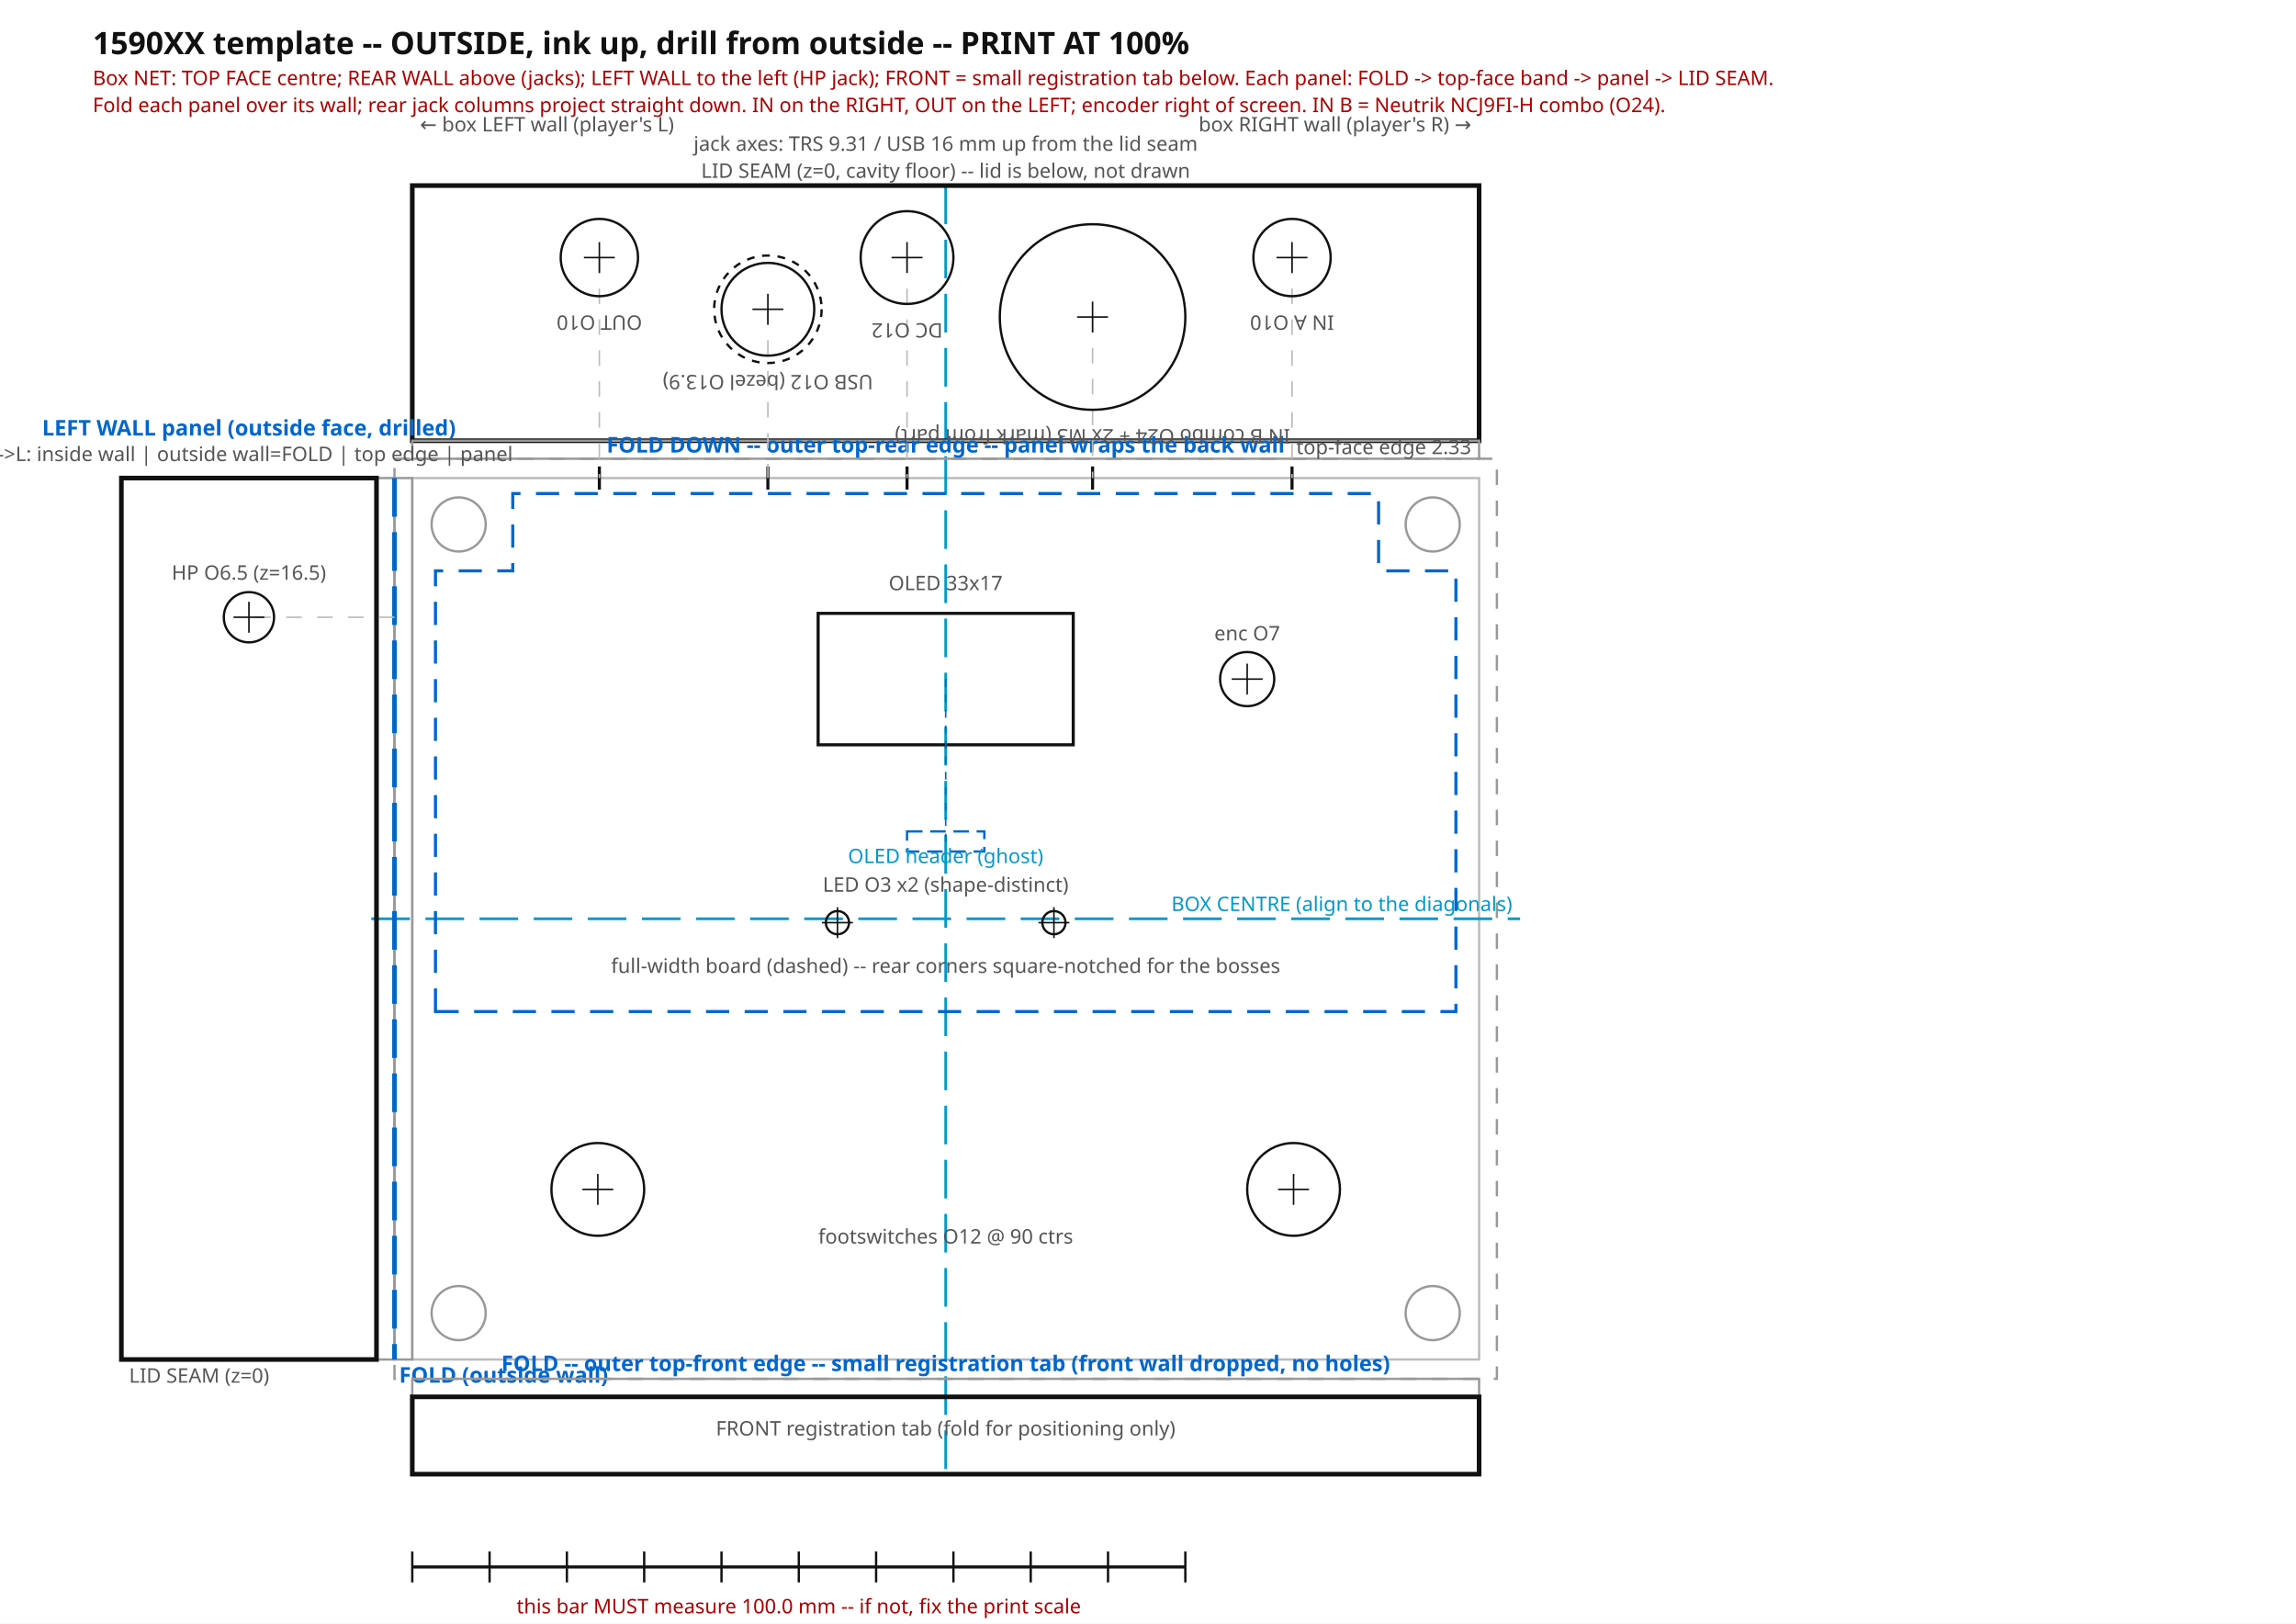
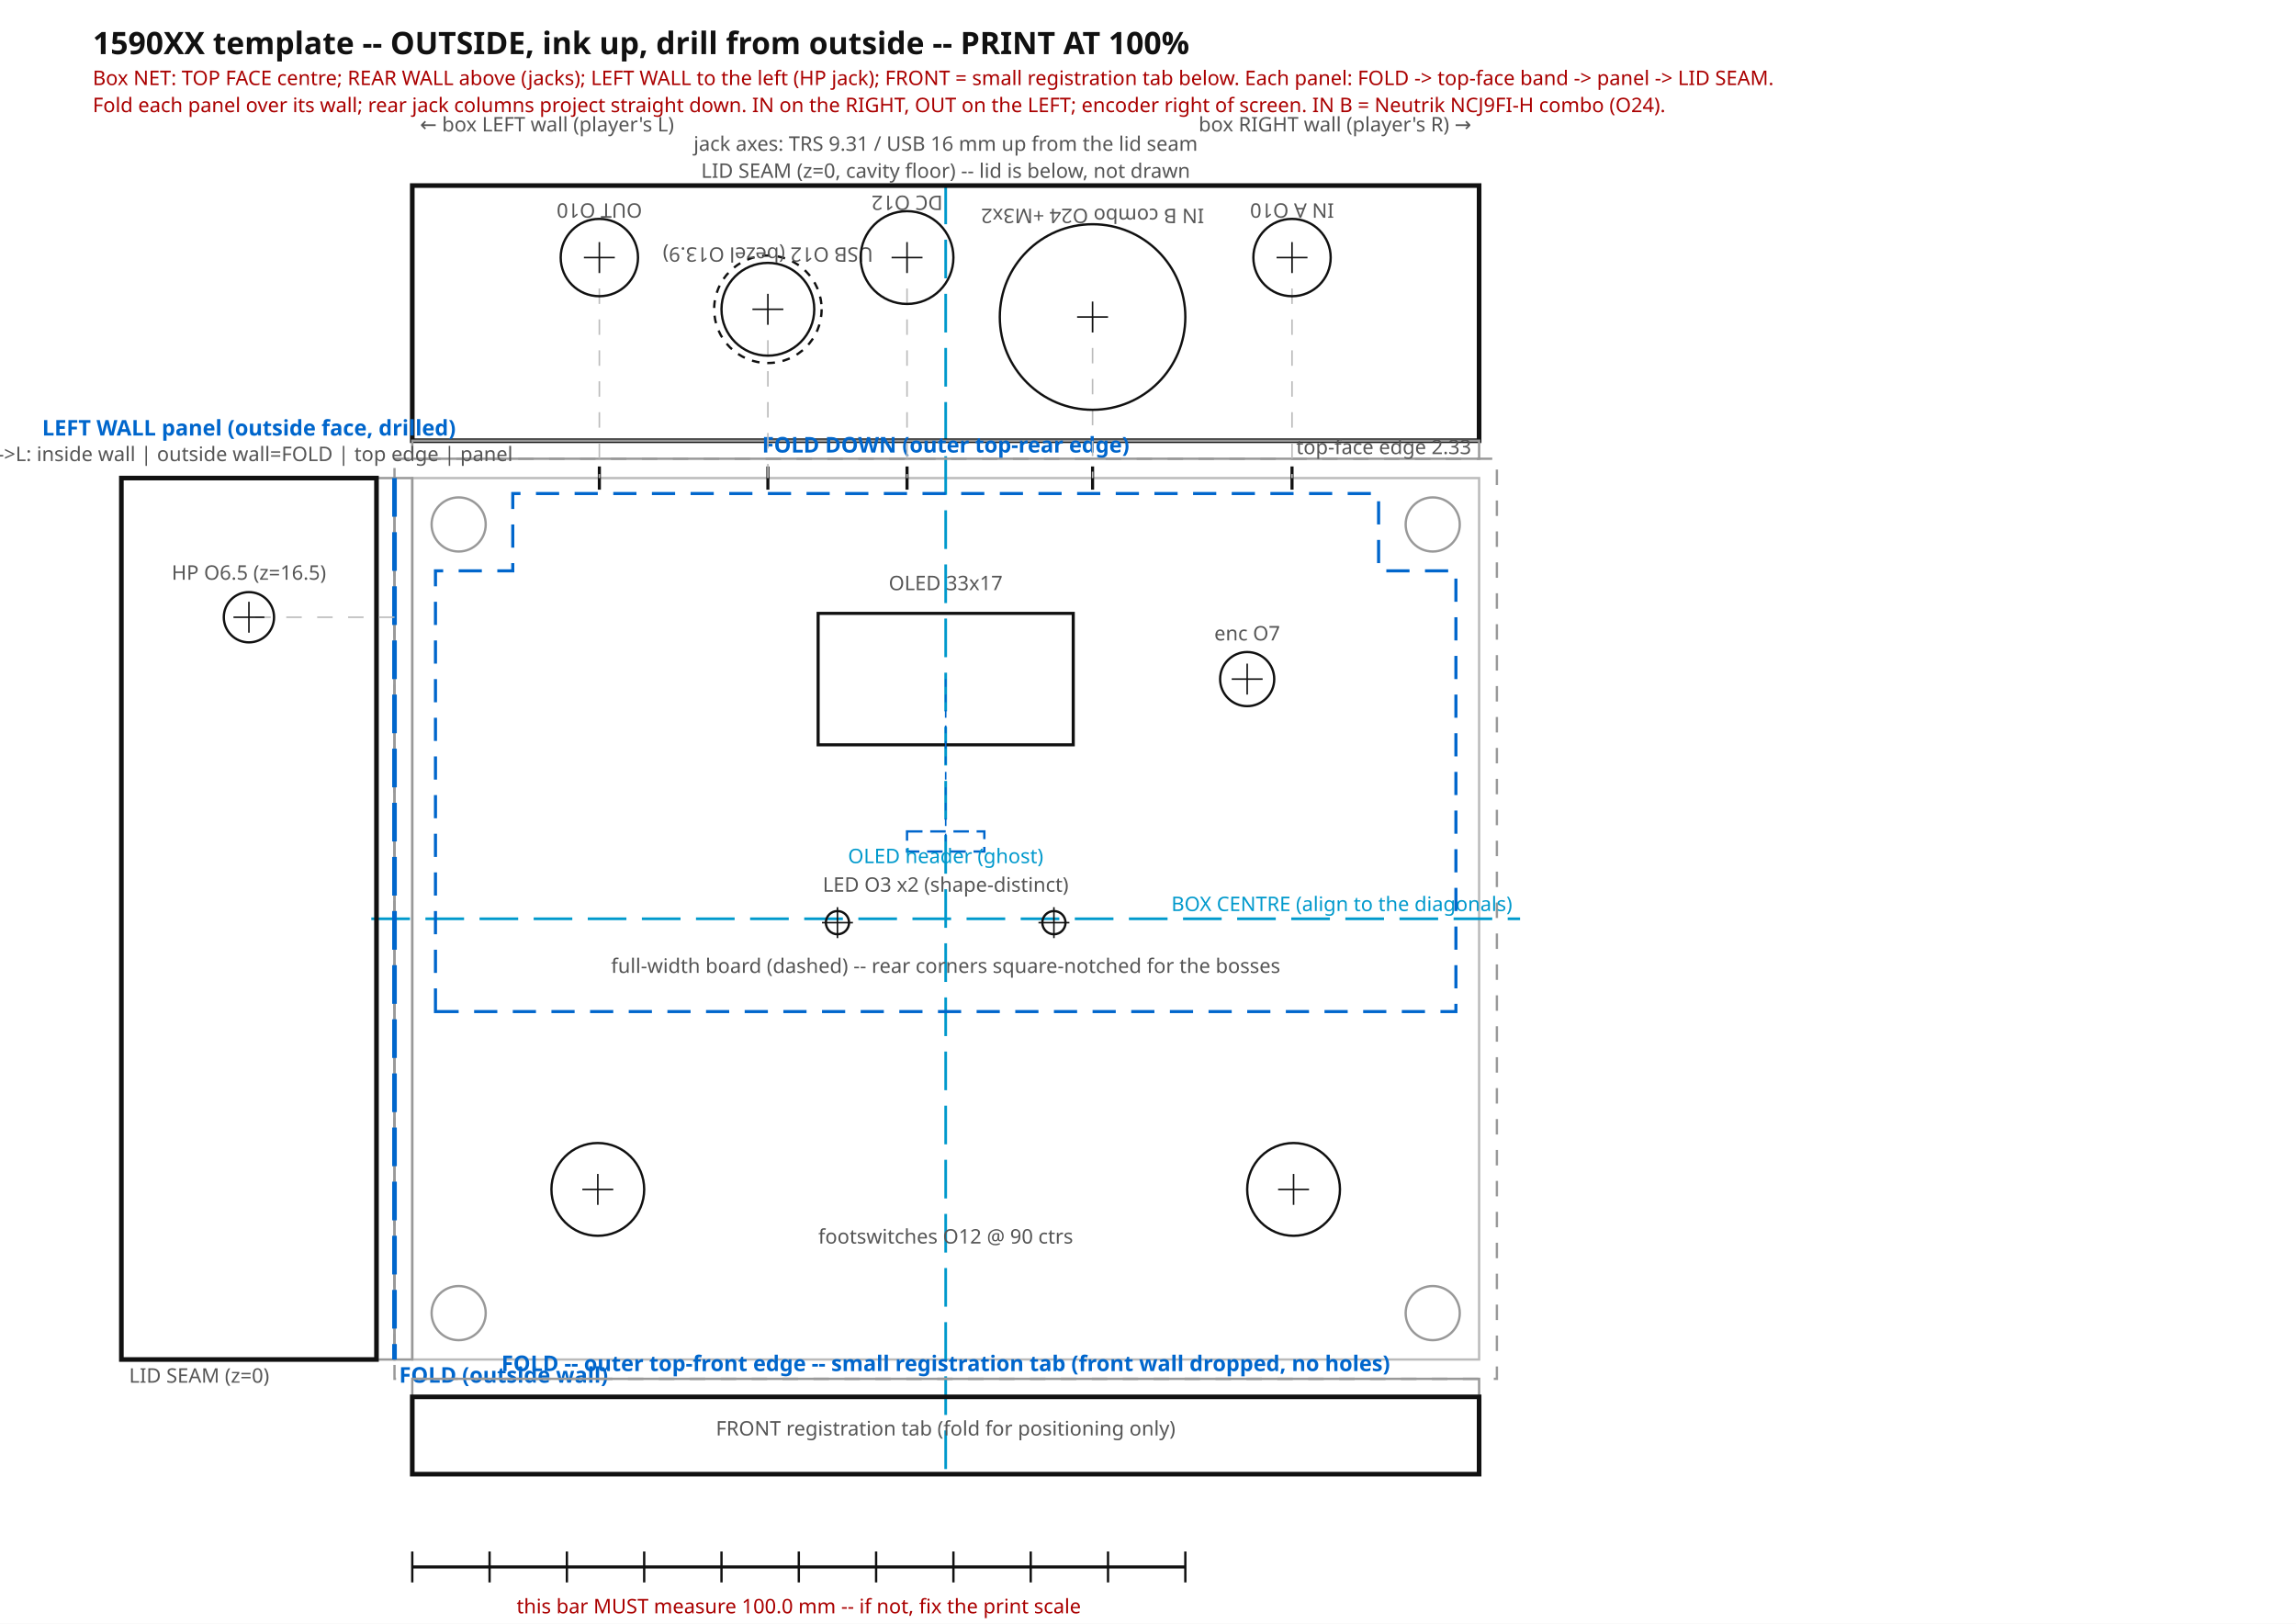
<svg xmlns="http://www.w3.org/2000/svg" width="297.0mm" height="210.0mm" viewBox="0 0 297.0 210.0">
  <style>text{font-family:sans-serif;fill:#111}.lbl{font-size:3.2px}.dim{font-size:2.6px;fill:#555}.ttl{font-size:4px;font-weight:bold}.note{font-size:2.6px;fill:#a00}.ctr{font-size:2.6px;fill:#09c}.fold{font-size:2.8px;fill:#06c;font-weight:bold}</style>
  <rect x="0" y="0" width="297.0" height="210.0" fill="#fff" />
  <text x="12.00" y="7.00" class="ttl" text-anchor="start">1590XX template -- OUTSIDE, ink up, drill from outside -- PRINT AT 100%</text>
  <text x="12.00" y="11.00" class="note" text-anchor="start">Box NET: TOP FACE centre; REAR WALL above (jacks); LEFT WALL to the left (HP jack); FRONT = small registration tab below. Each panel: FOLD -&gt; top-face band -&gt; panel -&gt; LID SEAM.</text>
  <text x="12.00" y="14.50" class="note" text-anchor="start">Fold each panel over its wall; rear jack columns project straight down. IN on the RIGHT, OUT on the LEFT; encoder right of screen. IN B = Neutrik NCJ9FI-H combo (O24).</text>
  <rect x="51.03" y="59.33" width="142.60" height="119.00" fill="none" stroke="#999" stroke-width="0.3" stroke-dasharray="2 2" />
  <rect x="53.33" y="61.83" width="138.00" height="114.00" fill="none" stroke="#bbb" stroke-width="0.3" />
  <line x1="122.33" y1="24.00" x2="122.33" y2="190.66" stroke="#09c" stroke-width="0.35" stroke-dasharray="5 2" />
  <line x1="48.03" y1="118.83" x2="196.63" y2="118.83" stroke="#09c" stroke-width="0.35" stroke-dasharray="5 2" />
  <text x="195.63" y="117.83" class="ctr" text-anchor="end">BOX CENTRE (align to the diagonals)</text>
  <circle cx="59.33" cy="169.83" r="3.50" fill="none" stroke="#999" stroke-width="0.3" />
  <circle cx="59.33" cy="67.83" r="3.50" fill="none" stroke="#999" stroke-width="0.3" />
  <circle cx="185.33" cy="169.83" r="3.50" fill="none" stroke="#999" stroke-width="0.3" />
  <circle cx="185.33" cy="67.83" r="3.50" fill="none" stroke="#999" stroke-width="0.3" />
  <polygon points="56.33,130.83 188.33,130.83 188.33,73.83 178.33,73.83 178.33,63.83 66.33,63.83 66.33,73.83 56.33,73.83" fill="none" stroke="#06c" stroke-width="0.4" stroke-dasharray="3 2" />
  <text x="122.33" y="125.83" class="dim" text-anchor="middle">full-width board (dashed) -- rear corners square-notched for the bosses</text>
  <circle cx="77.33" cy="153.83" r="6.00" fill="none" stroke="#111" stroke-width="0.3" />
  <line x1="75.33" y1="153.83" x2="79.33" y2="153.83" stroke="#111" stroke-width="0.2" />
  <line x1="77.33" y1="151.83" x2="77.33" y2="155.83" stroke="#111" stroke-width="0.2" />
  <circle cx="167.33" cy="153.83" r="6.00" fill="none" stroke="#111" stroke-width="0.3" />
  <line x1="165.33" y1="153.83" x2="169.33" y2="153.83" stroke="#111" stroke-width="0.2" />
  <line x1="167.33" y1="151.83" x2="167.33" y2="155.83" stroke="#111" stroke-width="0.2" />
  <text x="122.33" y="160.83" class="dim" text-anchor="middle">footswitches O12 @ 90 ctrs</text>
  <circle cx="108.33" cy="119.33" r="1.50" fill="none" stroke="#111" stroke-width="0.3" />
  <line x1="106.33" y1="119.33" x2="110.33" y2="119.33" stroke="#111" stroke-width="0.2" />
  <line x1="108.33" y1="117.33" x2="108.33" y2="121.33" stroke="#111" stroke-width="0.2" />
  <circle cx="136.33" cy="119.33" r="1.50" fill="none" stroke="#111" stroke-width="0.3" />
  <line x1="134.33" y1="119.33" x2="138.33" y2="119.33" stroke="#111" stroke-width="0.2" />
  <line x1="136.33" y1="117.33" x2="136.33" y2="121.33" stroke="#111" stroke-width="0.2" />
  <text x="122.33" y="115.33" class="dim" text-anchor="middle">LED O3 x2 (shape-distinct)</text>
  <rect x="105.83" y="79.33" width="33.00" height="17.00" fill="none" stroke="#111" stroke-width="0.4" />
  <text x="122.33" y="76.33" class="dim" text-anchor="middle">OLED 33x17</text>
  <rect x="117.33" y="107.53" width="10.00" height="2.60" fill="none" stroke="#06c" stroke-width="0.3" stroke-dasharray="2 1" />
  <line x1="122.33" y1="108.83" x2="122.33" y2="87.83" stroke="#06c" stroke-width="0.2" stroke-dasharray="1 1" />
  <text x="122.33" y="111.63" class="ctr" text-anchor="middle">OLED header (ghost)</text>
  <circle cx="161.33" cy="87.83" r="3.50" fill="none" stroke="#111" stroke-width="0.3" />
  <line x1="159.33" y1="87.83" x2="163.33" y2="87.83" stroke="#111" stroke-width="0.2" />
  <line x1="161.33" y1="85.83" x2="161.33" y2="89.83" stroke="#111" stroke-width="0.2" />
  <text x="161.33" y="82.83" class="dim" text-anchor="middle">enc O7</text>
  <line x1="77.53" y1="60.33" x2="77.53" y2="63.33" stroke="#111" stroke-width="0.4" />
  <line x1="99.33" y1="60.33" x2="99.33" y2="63.33" stroke="#111" stroke-width="0.4" />
  <line x1="117.33" y1="60.33" x2="117.33" y2="63.33" stroke="#111" stroke-width="0.4" />
  <line x1="141.33" y1="60.33" x2="141.33" y2="63.33" stroke="#111" stroke-width="0.4" />
  <line x1="167.13" y1="60.33" x2="167.13" y2="63.33" stroke="#111" stroke-width="0.4" />
  <rect x="53.33" y="24.00" width="138.00" height="33.00" fill="none" stroke="#111" stroke-width="0.6" />
  <rect x="53.33" y="57.00" width="138.00" height="2.33" fill="none" stroke="#999" stroke-width="0.3" />
  <text x="190.33" y="58.73" class="dim" text-anchor="end">top-face edge 2.33</text>
-   <text x="122.33" y="58.53" class="fold" text-anchor="middle">FOLD DOWN -- outer top-rear edge -- panel wraps the back wall</text>
+   <text x="122.33" y="58.53" class="fold" text-anchor="middle">FOLD DOWN (outer top-rear edge)</text>
  <text x="122.33" y="23.00" class="dim" text-anchor="middle">LID SEAM (z=0, cavity floor) -- lid is below, not drawn</text>
  <text x="54.33" y="17.00" class="dim" text-anchor="start">← box LEFT wall (player's L)</text>
  <text x="190.33" y="17.00" class="dim" text-anchor="end">box RIGHT wall (player's R) →</text>
  <text x="122.33" y="19.50" class="dim" text-anchor="middle">jack axes: TRS 9.31 / USB 16 mm up from the lid seam</text>
  <line x1="77.53" y1="33.31" x2="77.53" y2="61.83" stroke="#bbb" stroke-width="0.2" stroke-dasharray="2 2" />
  <circle cx="77.53" cy="33.31" r="5.00" fill="none" stroke="#111" stroke-width="0.3" />
  <line x1="75.53" y1="33.31" x2="79.53" y2="33.31" stroke="#111" stroke-width="0.2" />
  <line x1="77.53" y1="31.31" x2="77.53" y2="35.31" stroke="#111" stroke-width="0.2" />
-   <text x="77.53" y="40.81" class="dim" text-anchor="middle" transform="matrix(-1,0,0,-1,155.06,81.62)">OUT O10</text>
+   <text x="77.53" y="26.31" class="dim" text-anchor="middle" transform="matrix(-1,0,0,-1,155.06,52.62)">OUT O10</text>
  <line x1="99.33" y1="40.00" x2="99.33" y2="61.83" stroke="#bbb" stroke-width="0.2" stroke-dasharray="2 2" />
  <circle cx="99.33" cy="40.00" r="6.00" fill="none" stroke="#111" stroke-width="0.3" />
  <line x1="97.33" y1="40.00" x2="101.33" y2="40.00" stroke="#111" stroke-width="0.2" />
  <line x1="99.33" y1="38.00" x2="99.33" y2="42.00" stroke="#111" stroke-width="0.2" />
  <circle cx="99.33" cy="40.00" r="6.95" fill="none" stroke="#111" stroke-width="0.3" stroke-dasharray="1 1" />
-   <text x="99.33" y="48.50" class="dim" text-anchor="middle" transform="matrix(-1,0,0,-1,198.66,97.00)">USB O12 (bezel O13.9)</text>
+   <text x="99.33" y="32.00" class="dim" text-anchor="middle" transform="matrix(-1,0,0,-1,198.66,64.00)">USB O12 (bezel O13.9)</text>
  <line x1="117.33" y1="33.31" x2="117.33" y2="61.83" stroke="#bbb" stroke-width="0.2" stroke-dasharray="2 2" />
  <circle cx="117.33" cy="33.31" r="6.00" fill="none" stroke="#111" stroke-width="0.3" />
  <line x1="115.33" y1="33.31" x2="119.33" y2="33.31" stroke="#111" stroke-width="0.2" />
  <line x1="117.33" y1="31.31" x2="117.33" y2="35.31" stroke="#111" stroke-width="0.2" />
-   <text x="117.33" y="41.81" class="dim" text-anchor="middle" transform="matrix(-1,0,0,-1,234.66,83.62)">DC O12</text>
+   <text x="117.33" y="25.31" class="dim" text-anchor="middle" transform="matrix(-1,0,0,-1,234.66,50.62)">DC O12</text>
  <line x1="141.33" y1="41.00" x2="141.33" y2="61.83" stroke="#bbb" stroke-width="0.2" stroke-dasharray="2 2" />
  <circle cx="141.33" cy="41.00" r="12.00" fill="none" stroke="#111" stroke-width="0.3" />
  <line x1="139.33" y1="41.00" x2="143.33" y2="41.00" stroke="#111" stroke-width="0.2" />
  <line x1="141.33" y1="39.00" x2="141.33" y2="43.00" stroke="#111" stroke-width="0.2" />
-   <text x="141.33" y="55.50" class="dim" text-anchor="middle" transform="matrix(-1,0,0,-1,282.66,111.00)">IN B combo O24 + 2x M3 (mark from part)</text>
+   <text x="141.33" y="27.00" class="dim" text-anchor="middle" transform="matrix(-1,0,0,-1,282.66,54.00)">IN B combo O24 +M3x2</text>
  <line x1="167.13" y1="33.31" x2="167.13" y2="61.83" stroke="#bbb" stroke-width="0.2" stroke-dasharray="2 2" />
  <circle cx="167.13" cy="33.31" r="5.00" fill="none" stroke="#111" stroke-width="0.3" />
  <line x1="165.13" y1="33.31" x2="169.13" y2="33.31" stroke="#111" stroke-width="0.2" />
  <line x1="167.13" y1="31.31" x2="167.13" y2="35.31" stroke="#111" stroke-width="0.2" />
-   <text x="167.13" y="40.81" class="dim" text-anchor="middle" transform="matrix(-1,0,0,-1,334.26,81.62)">IN A O10</text>
+   <text x="167.13" y="26.31" class="dim" text-anchor="middle" transform="matrix(-1,0,0,-1,334.26,52.62)">IN A O10</text>
  <rect x="51.03" y="61.83" width="2.30" height="114.00" fill="none" stroke="#999" stroke-width="0.3" />
  <rect x="48.70" y="61.83" width="2.33" height="114.00" fill="none" stroke="#999" stroke-width="0.3" />
  <rect x="15.70" y="61.83" width="33.00" height="114.00" fill="none" stroke="#111" stroke-width="0.6" />
  <line x1="51.03" y1="61.83" x2="51.03" y2="175.83" stroke="#06c" stroke-width="0.6" stroke-dasharray="5 2" />
  <text x="32.20" y="56.33" class="fold" text-anchor="middle">LEFT WALL panel (outside face, drilled)</text>
  <text x="32.20" y="59.63" class="dim" text-anchor="middle">R-&gt;L: inside wall | outside wall=FOLD | top edge | panel</text>
  <text x="16.70" y="178.83" class="dim" text-anchor="start">LID SEAM (z=0)</text>
  <text x="51.63" y="178.83" class="fold" text-anchor="start">FOLD (outside wall)</text>
  <line x1="51.03" y1="79.83" x2="32.20" y2="79.83" stroke="#bbb" stroke-width="0.2" stroke-dasharray="2 2" />
  <circle cx="32.20" cy="79.83" r="3.25" fill="none" stroke="#111" stroke-width="0.3" />
  <line x1="30.20" y1="79.83" x2="34.20" y2="79.83" stroke="#111" stroke-width="0.2" />
  <line x1="32.20" y1="77.83" x2="32.20" y2="81.83" stroke="#111" stroke-width="0.2" />
  <text x="32.20" y="74.98" class="dim" text-anchor="middle">HP O6.5 (z=16.5)</text>
  <text x="122.33" y="177.33" class="fold" text-anchor="middle">FOLD -- outer top-front edge -- small registration tab (front wall dropped, no holes)</text>
  <rect x="53.33" y="178.33" width="138.00" height="2.33" fill="none" stroke="#999" stroke-width="0.3" />
  <rect x="53.33" y="180.66" width="138.00" height="10.00" fill="none" stroke="#111" stroke-width="0.6" />
  <text x="122.33" y="185.66" class="dim" text-anchor="middle">FRONT registration tab (fold for positioning only)</text>
  <line x1="53.33" y1="202.66" x2="153.33" y2="202.66" stroke="#111" stroke-width="0.4" />
  <line x1="53.33" y1="200.66" x2="53.33" y2="204.66" stroke="#111" stroke-width="0.3" />
  <line x1="63.33" y1="200.66" x2="63.33" y2="204.66" stroke="#111" stroke-width="0.3" />
  <line x1="73.33" y1="200.66" x2="73.33" y2="204.66" stroke="#111" stroke-width="0.3" />
  <line x1="83.33" y1="200.66" x2="83.33" y2="204.66" stroke="#111" stroke-width="0.3" />
  <line x1="93.33" y1="200.66" x2="93.33" y2="204.66" stroke="#111" stroke-width="0.3" />
  <line x1="103.33" y1="200.66" x2="103.33" y2="204.66" stroke="#111" stroke-width="0.3" />
  <line x1="113.33" y1="200.66" x2="113.33" y2="204.66" stroke="#111" stroke-width="0.3" />
  <line x1="123.33" y1="200.66" x2="123.33" y2="204.66" stroke="#111" stroke-width="0.3" />
  <line x1="133.33" y1="200.66" x2="133.33" y2="204.66" stroke="#111" stroke-width="0.3" />
  <line x1="143.33" y1="200.66" x2="143.33" y2="204.66" stroke="#111" stroke-width="0.3" />
  <line x1="153.33" y1="200.66" x2="153.33" y2="204.66" stroke="#111" stroke-width="0.3" />
  <text x="103.33" y="208.66" class="note" text-anchor="middle">this bar MUST measure 100.0 mm -- if not, fix the print scale</text>
</svg>
